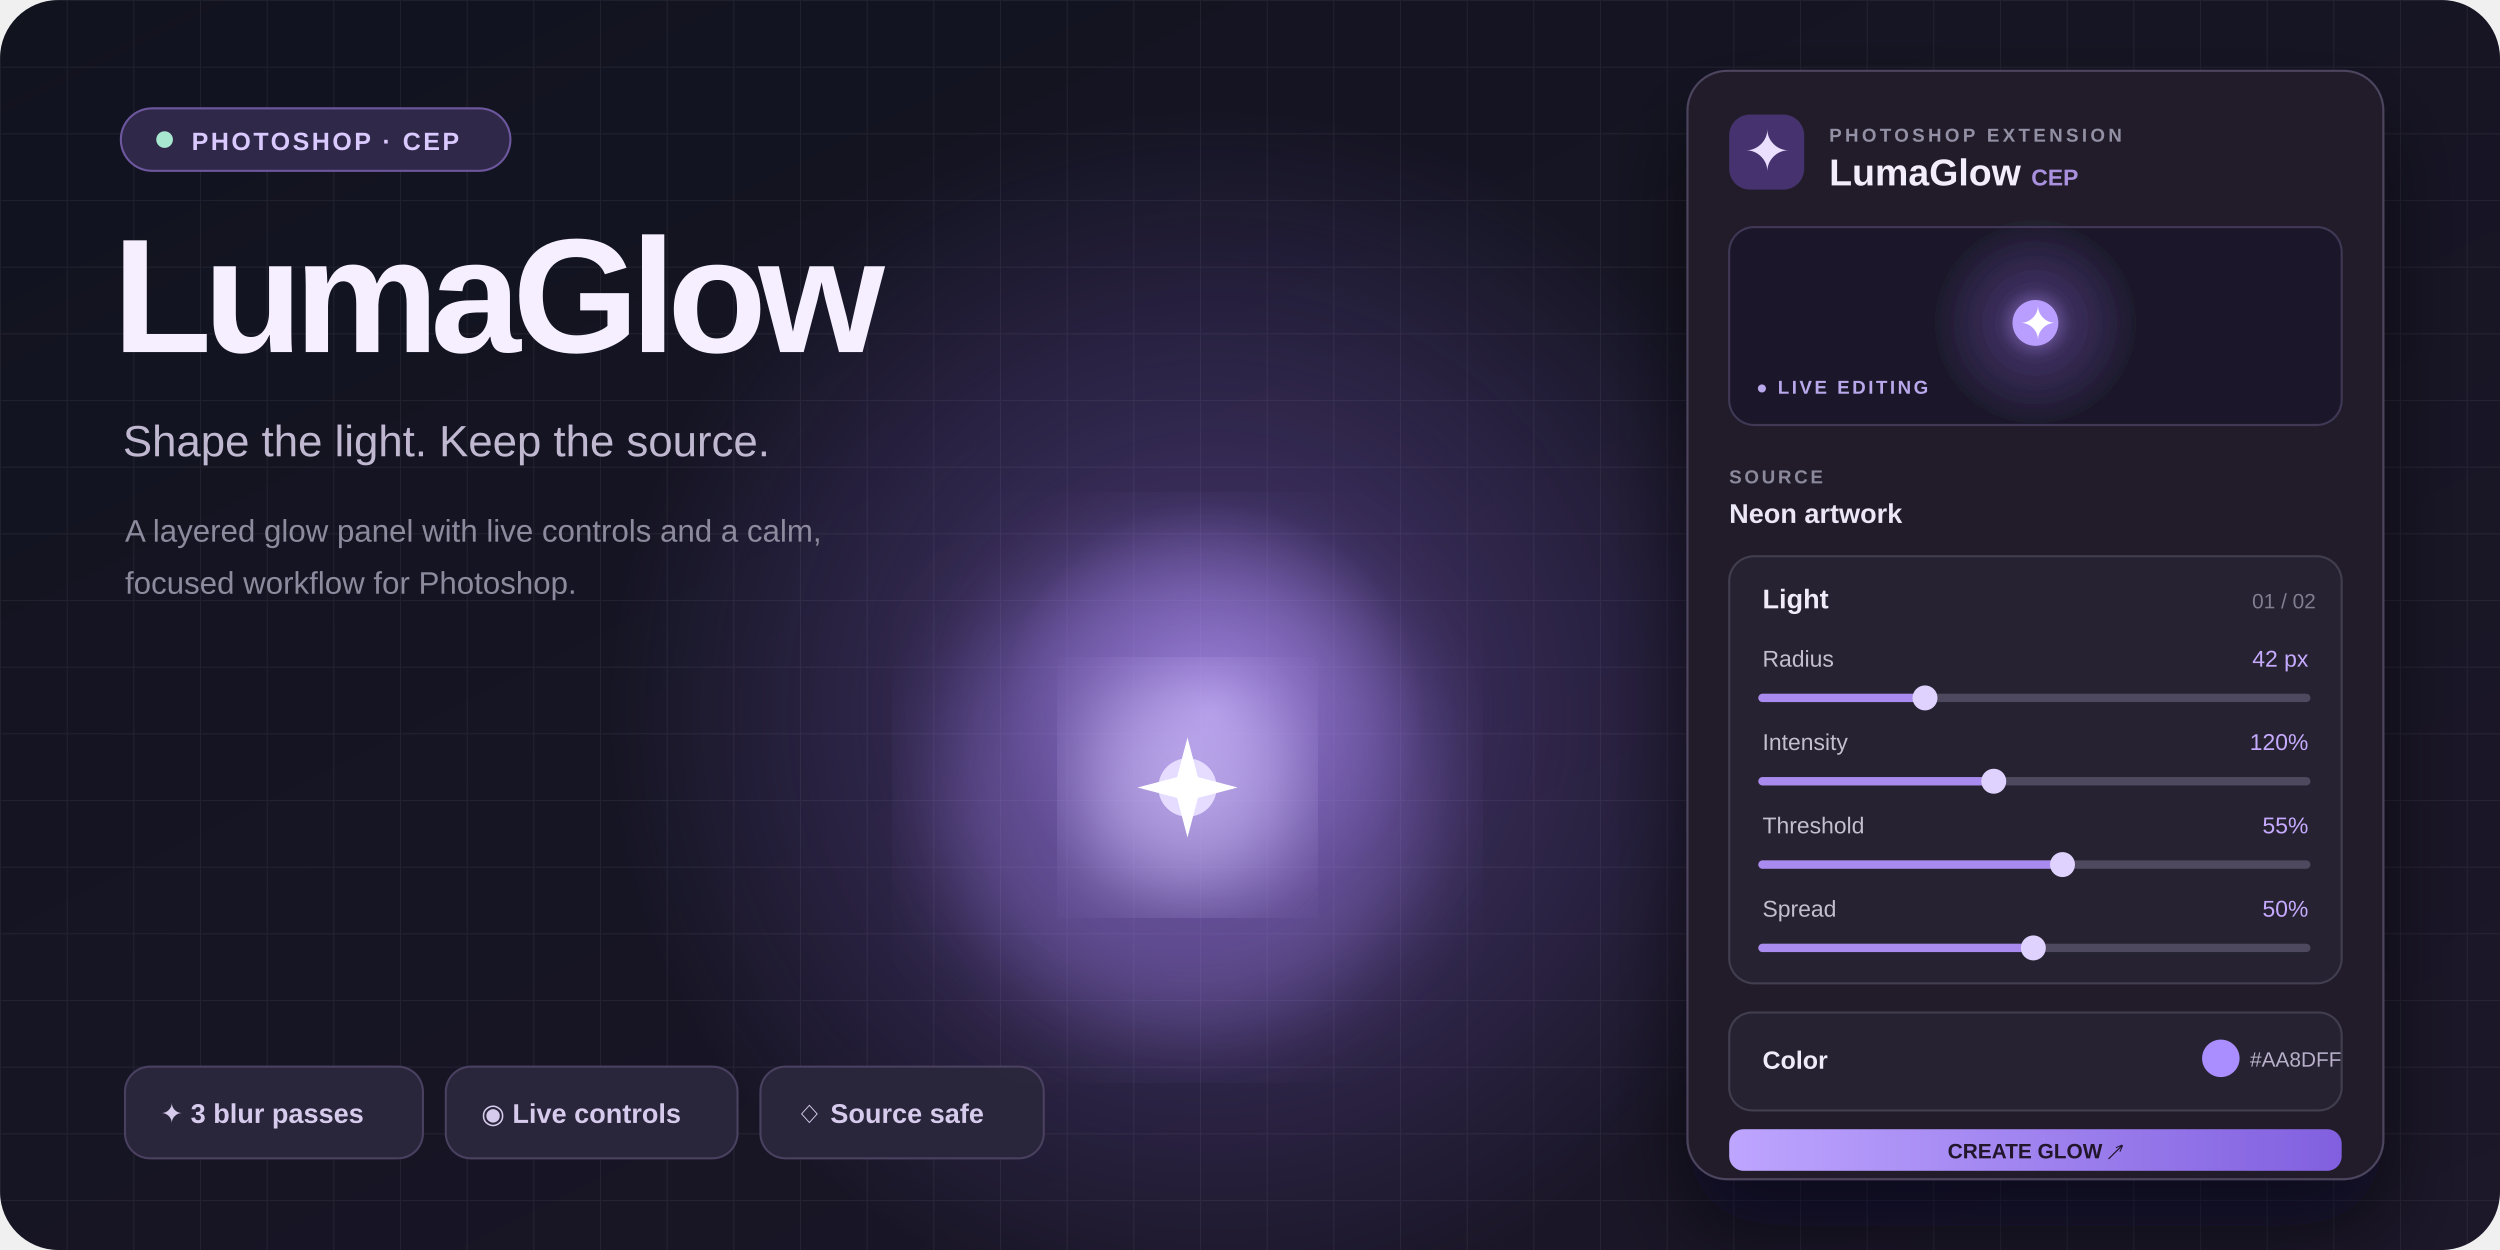
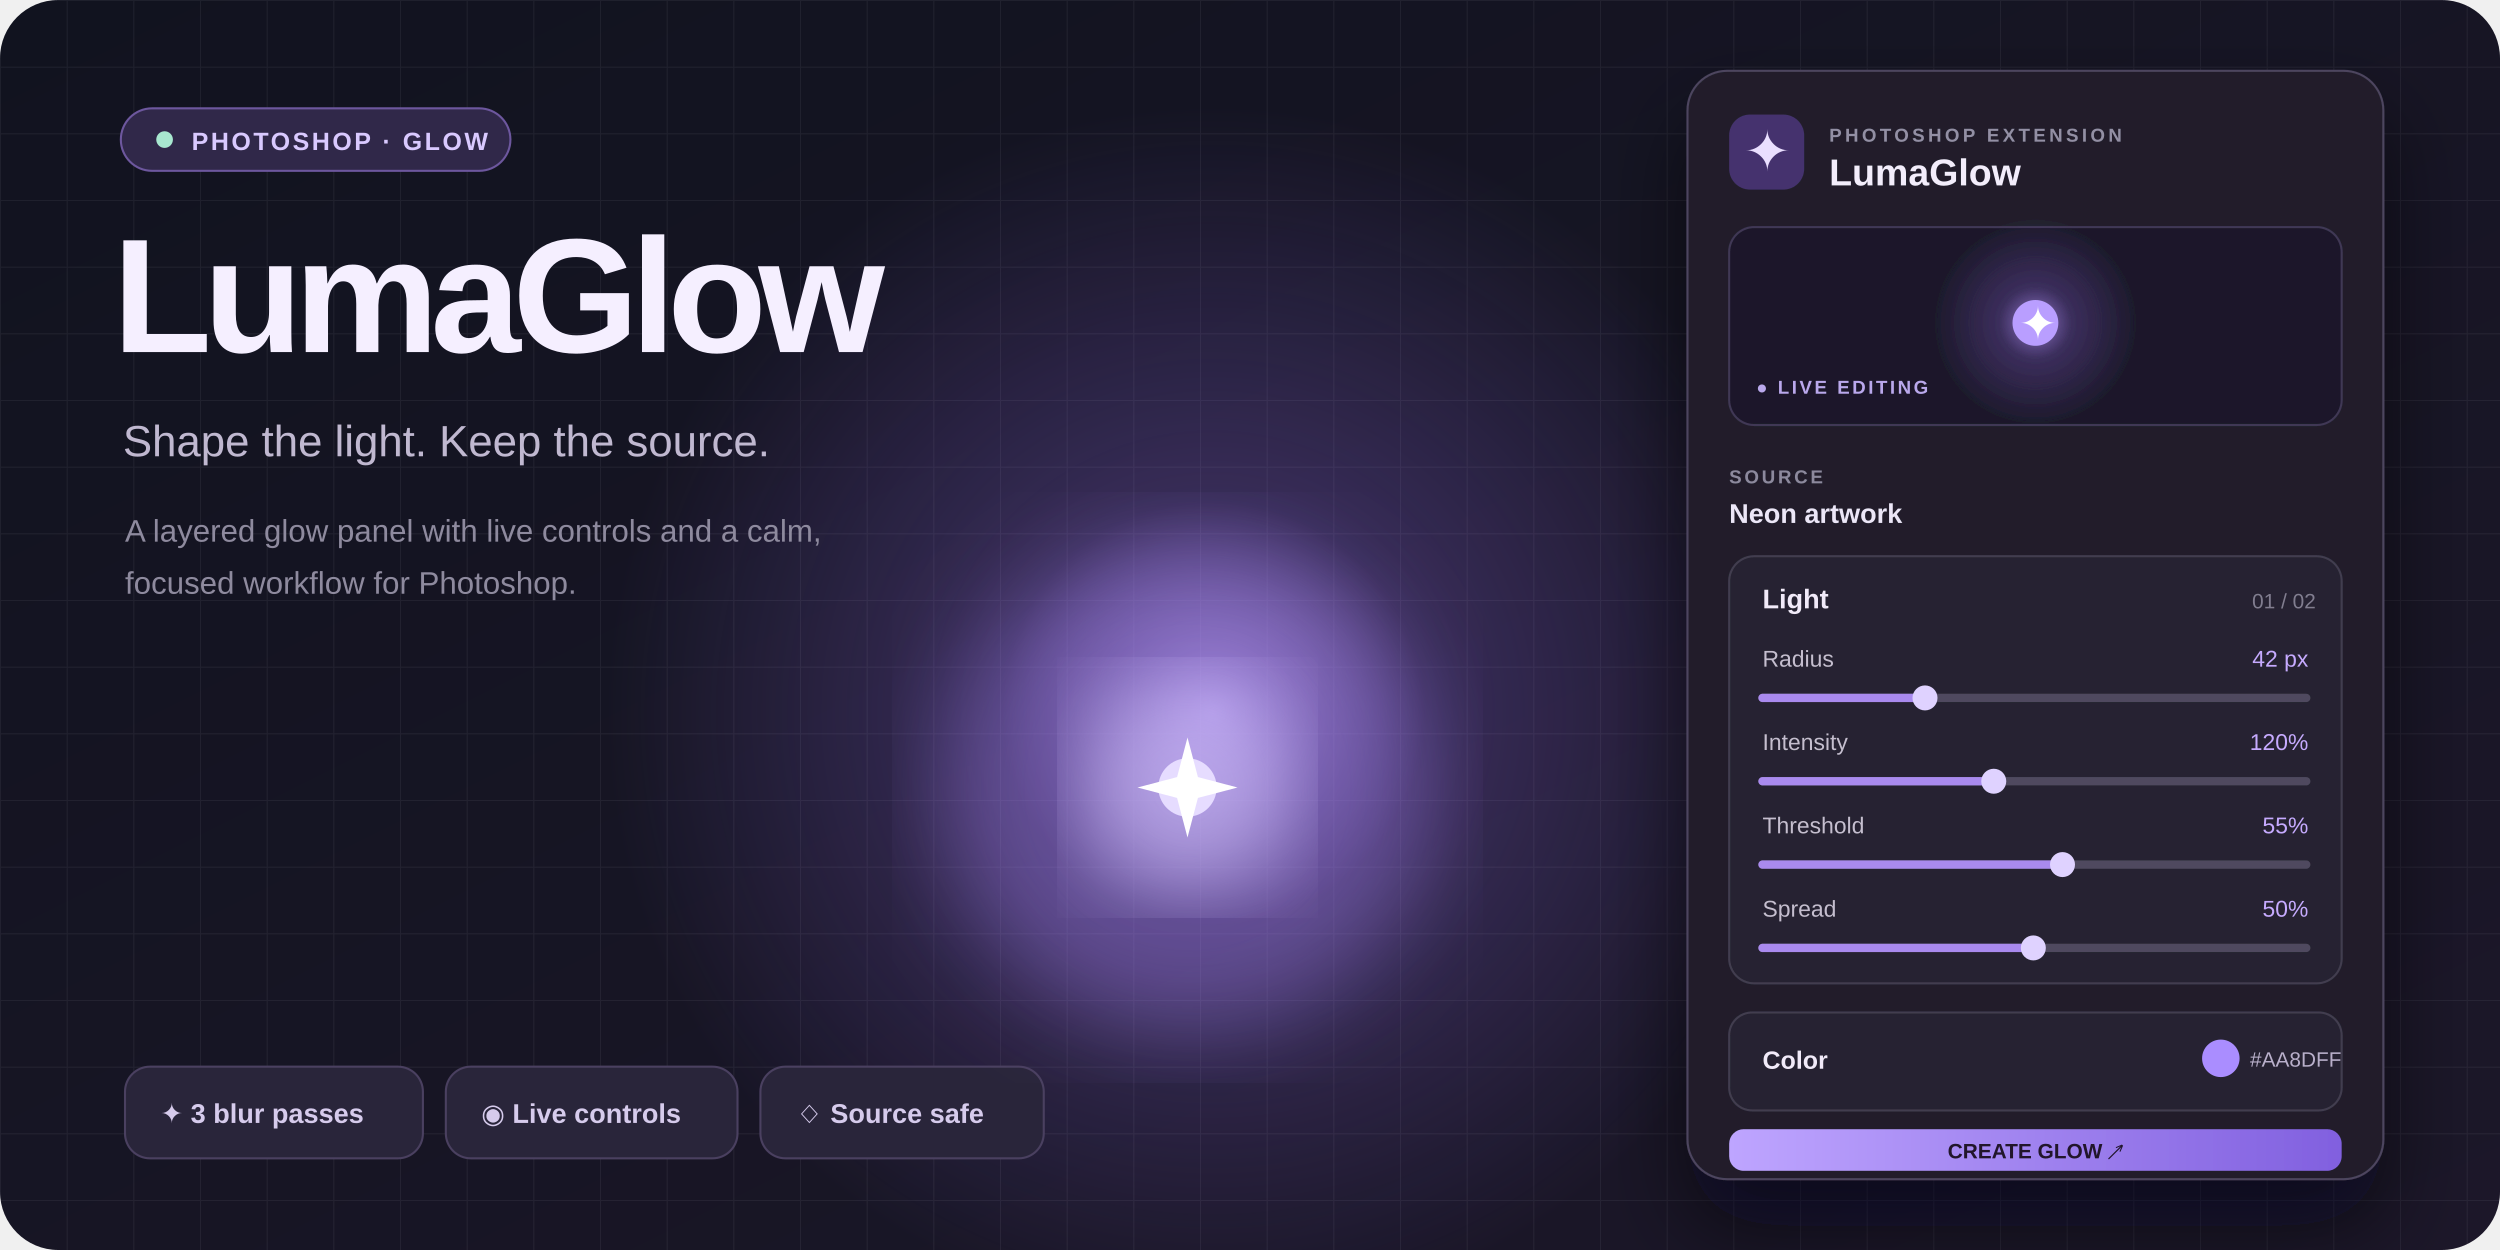
<svg xmlns="http://www.w3.org/2000/svg" width="1200" height="600" viewBox="0 0 1200 600" role="img" aria-labelledby="title desc">
  <defs>
    <linearGradient id="bg" x2="1" y2="1">
      <stop stop-color="#11131f" />
      <stop offset="1" stop-color="#1c1729" />
    </linearGradient>
    <linearGradient id="purple">
      <stop stop-color="#bea5ff" />
      <stop offset="1" stop-color="#8160df" />
    </linearGradient>
    <radialGradient id="light">
      <stop stop-color="#c6aaff" stop-opacity=".75" />
      <stop offset=".35" stop-color="#976ded" stop-opacity=".26" />
      <stop offset="1" stop-color="#976ded" stop-opacity="0" />
    </radialGradient>
    <pattern id="grid" width="32" height="32" patternUnits="userSpaceOnUse">
      <path d="M32 0H0V32" fill="none" stroke="#f4eaff" stroke-opacity=".06" />
    </pattern>
    <filter id="blur">
      <feGaussianBlur stdDeviation="22" />
    </filter>
    <filter id="shadow">
      <feDropShadow dx="0" dy="22" stdDeviation="20" flood-color="#05040a" flood-opacity=".55" />
    </filter>
  </defs>
  <rect width="1200" height="600" rx="28" fill="url(#bg)" />
  <rect width="1200" height="600" rx="28" fill="url(#grid)" />
  <circle cx="582" cy="342" r="290" fill="url(#light)" />
  <g font-family="Arial, Helvetica, sans-serif">
    <rect x="58" y="52" width="187" height="30" rx="15" fill="#302849" stroke="#6d579e" />
    <circle cx="79" cy="67" r="4" fill="#a8e8d0" />
-     <text x="92" y="72" fill="#d9c9ff" font-size="12" font-weight="700" letter-spacing="1.2">PHOTOSHOP · CEP</text>
+     <text x="92" y="72" fill="#d9c9ff" font-size="12" font-weight="700" letter-spacing="1.2">PHOTOSHOP · GLOW</text>
    <text x="54" y="169" fill="#f5efff" font-size="78" font-weight="700" letter-spacing="-4">LumaGlow</text>
    <text x="59" y="219" fill="#c0b8d0" font-size="21">Shape the light. Keep the source.</text>
    <text x="60" y="260" fill="#8e8a9e" font-size="15">A layered glow panel with live controls and a calm,</text>
    <text x="60" y="285" fill="#8e8a9e" font-size="15">focused workflow for Photoshop.</text>
    <g transform="translate(60 512)" fill="#d6cbec" font-size="13" font-weight="700">
      <rect width="143" height="44" rx="12" fill="#29253a" stroke="#4a4060" />
      <text x="17" y="27">✦  3 blur passes</text>
      <rect x="154" width="140" height="44" rx="12" fill="#29253a" stroke="#4a4060" />
      <text x="171" y="27">◉  Live controls</text>
      <rect x="305" width="136" height="44" rx="12" fill="#29253a" stroke="#4a4060" />
      <text x="322" y="27">◇  Source safe</text>
    </g>
  </g>
  <circle cx="570" cy="378" r="118" fill="#ad8aff" opacity=".35" filter="url(#blur)" />
  <circle cx="570" cy="378" r="52" fill="#d5c5ff" opacity=".6" filter="url(#blur)" />
  <circle cx="570" cy="378" r="14" fill="#e6dcff" />
  <path d="M570 354l5 19 19 5-19 5-5 19-5-19-19-5 19-5z" fill="#fff" />
  <g font-family="Arial, Helvetica, sans-serif" filter="url(#shadow)">
    <rect x="810" y="34" width="334" height="532" rx="19" fill="#211f2c" stroke="#4d455e" />
    <rect x="830" y="55" width="36" height="36" rx="10" fill="#45336e" />
    <text x="837" y="82" fill="#eadfff" font-size="27">✦</text>
    <text x="878" y="68" fill="#938fa4" font-size="9" font-weight="700" letter-spacing="1.6">PHOTOSHOP EXTENSION</text>
-     <text x="878" y="89" fill="#f3edfb" font-size="18" font-weight="700">LumaGlow <tspan fill="#aa91df" font-size="11">CEP</tspan>
-     </text>
+     <text x="878" y="89" fill="#f3edfb" font-size="18" font-weight="700">LumaGlow</text>
    <rect x="830" y="109" width="294" height="95" rx="12" fill="#1b1829" stroke="#403755" />
    <circle cx="977" cy="155" r="50" fill="url(#light)" />
    <circle cx="977" cy="155" r="11" fill="#b99eff" />
    <text x="969" y="163" fill="#fff" font-size="22">✦</text>
    <text x="843" y="189" fill="#baa8ec" font-size="9" font-weight="700" letter-spacing="1.2">●  LIVE EDITING</text>
    <text x="830" y="232" fill="#8d899d" font-size="9" font-weight="700" letter-spacing="1.3">SOURCE</text>
    <text x="830" y="251" fill="#ece6f7" font-size="13" font-weight="700">Neon artwork</text>
    <rect x="830" y="267" width="294" height="205" rx="12" fill="#252330" stroke="#423d4f" />
    <text x="846" y="292" fill="#f1eaf9" font-size="13" font-weight="700">Light</text>
    <text x="1081" y="292" fill="#817d90" font-size="10">01 / 02</text>
    <g fill="#c5becf" font-size="11">
      <text x="846" y="320">Radius</text>
      <text x="846" y="360">Intensity</text>
      <text x="846" y="400">Threshold</text>
      <text x="846" y="440">Spread</text>
    </g>
    <g fill="#c6aaff" font-size="11" text-anchor="end">
      <text x="1108" y="320">42 px</text>
      <text x="1108" y="360">120%</text>
      <text x="1108" y="400">55%</text>
      <text x="1108" y="440">50%</text>
    </g>
    <g stroke="#4f495f" stroke-width="4" stroke-linecap="round">
      <path d="M846 335h261M846 375h261M846 415h261M846 455h261" />
    </g>
    <g stroke="#a98aee" stroke-width="4" stroke-linecap="round">
      <path d="M846 335h78M846 375h111M846 415h144M846 455h130" />
    </g>
    <g fill="#dfd2ff">
      <circle cx="924" cy="335" r="6" />
      <circle cx="957" cy="375" r="6" />
      <circle cx="990" cy="415" r="6" />
      <circle cx="976" cy="455" r="6" />
    </g>
    <rect x="830" y="486" width="294" height="47" rx="11" fill="#252330" stroke="#423d4f" />
    <text x="846" y="513" fill="#f1eaf9" font-size="12" font-weight="700">Color</text>
    <circle cx="1066" cy="508" r="9" fill="#aa8dff" />
    <text x="1080" y="512" fill="#b9afcb" font-size="10">#AA8DFF</text>
    <rect x="830" y="542" width="294" height="20" rx="7" fill="url(#purple)" />
    <text x="977" y="556" text-anchor="middle" fill="#20152c" font-size="10" font-weight="700">CREATE GLOW ↗</text>
  </g>
</svg>
